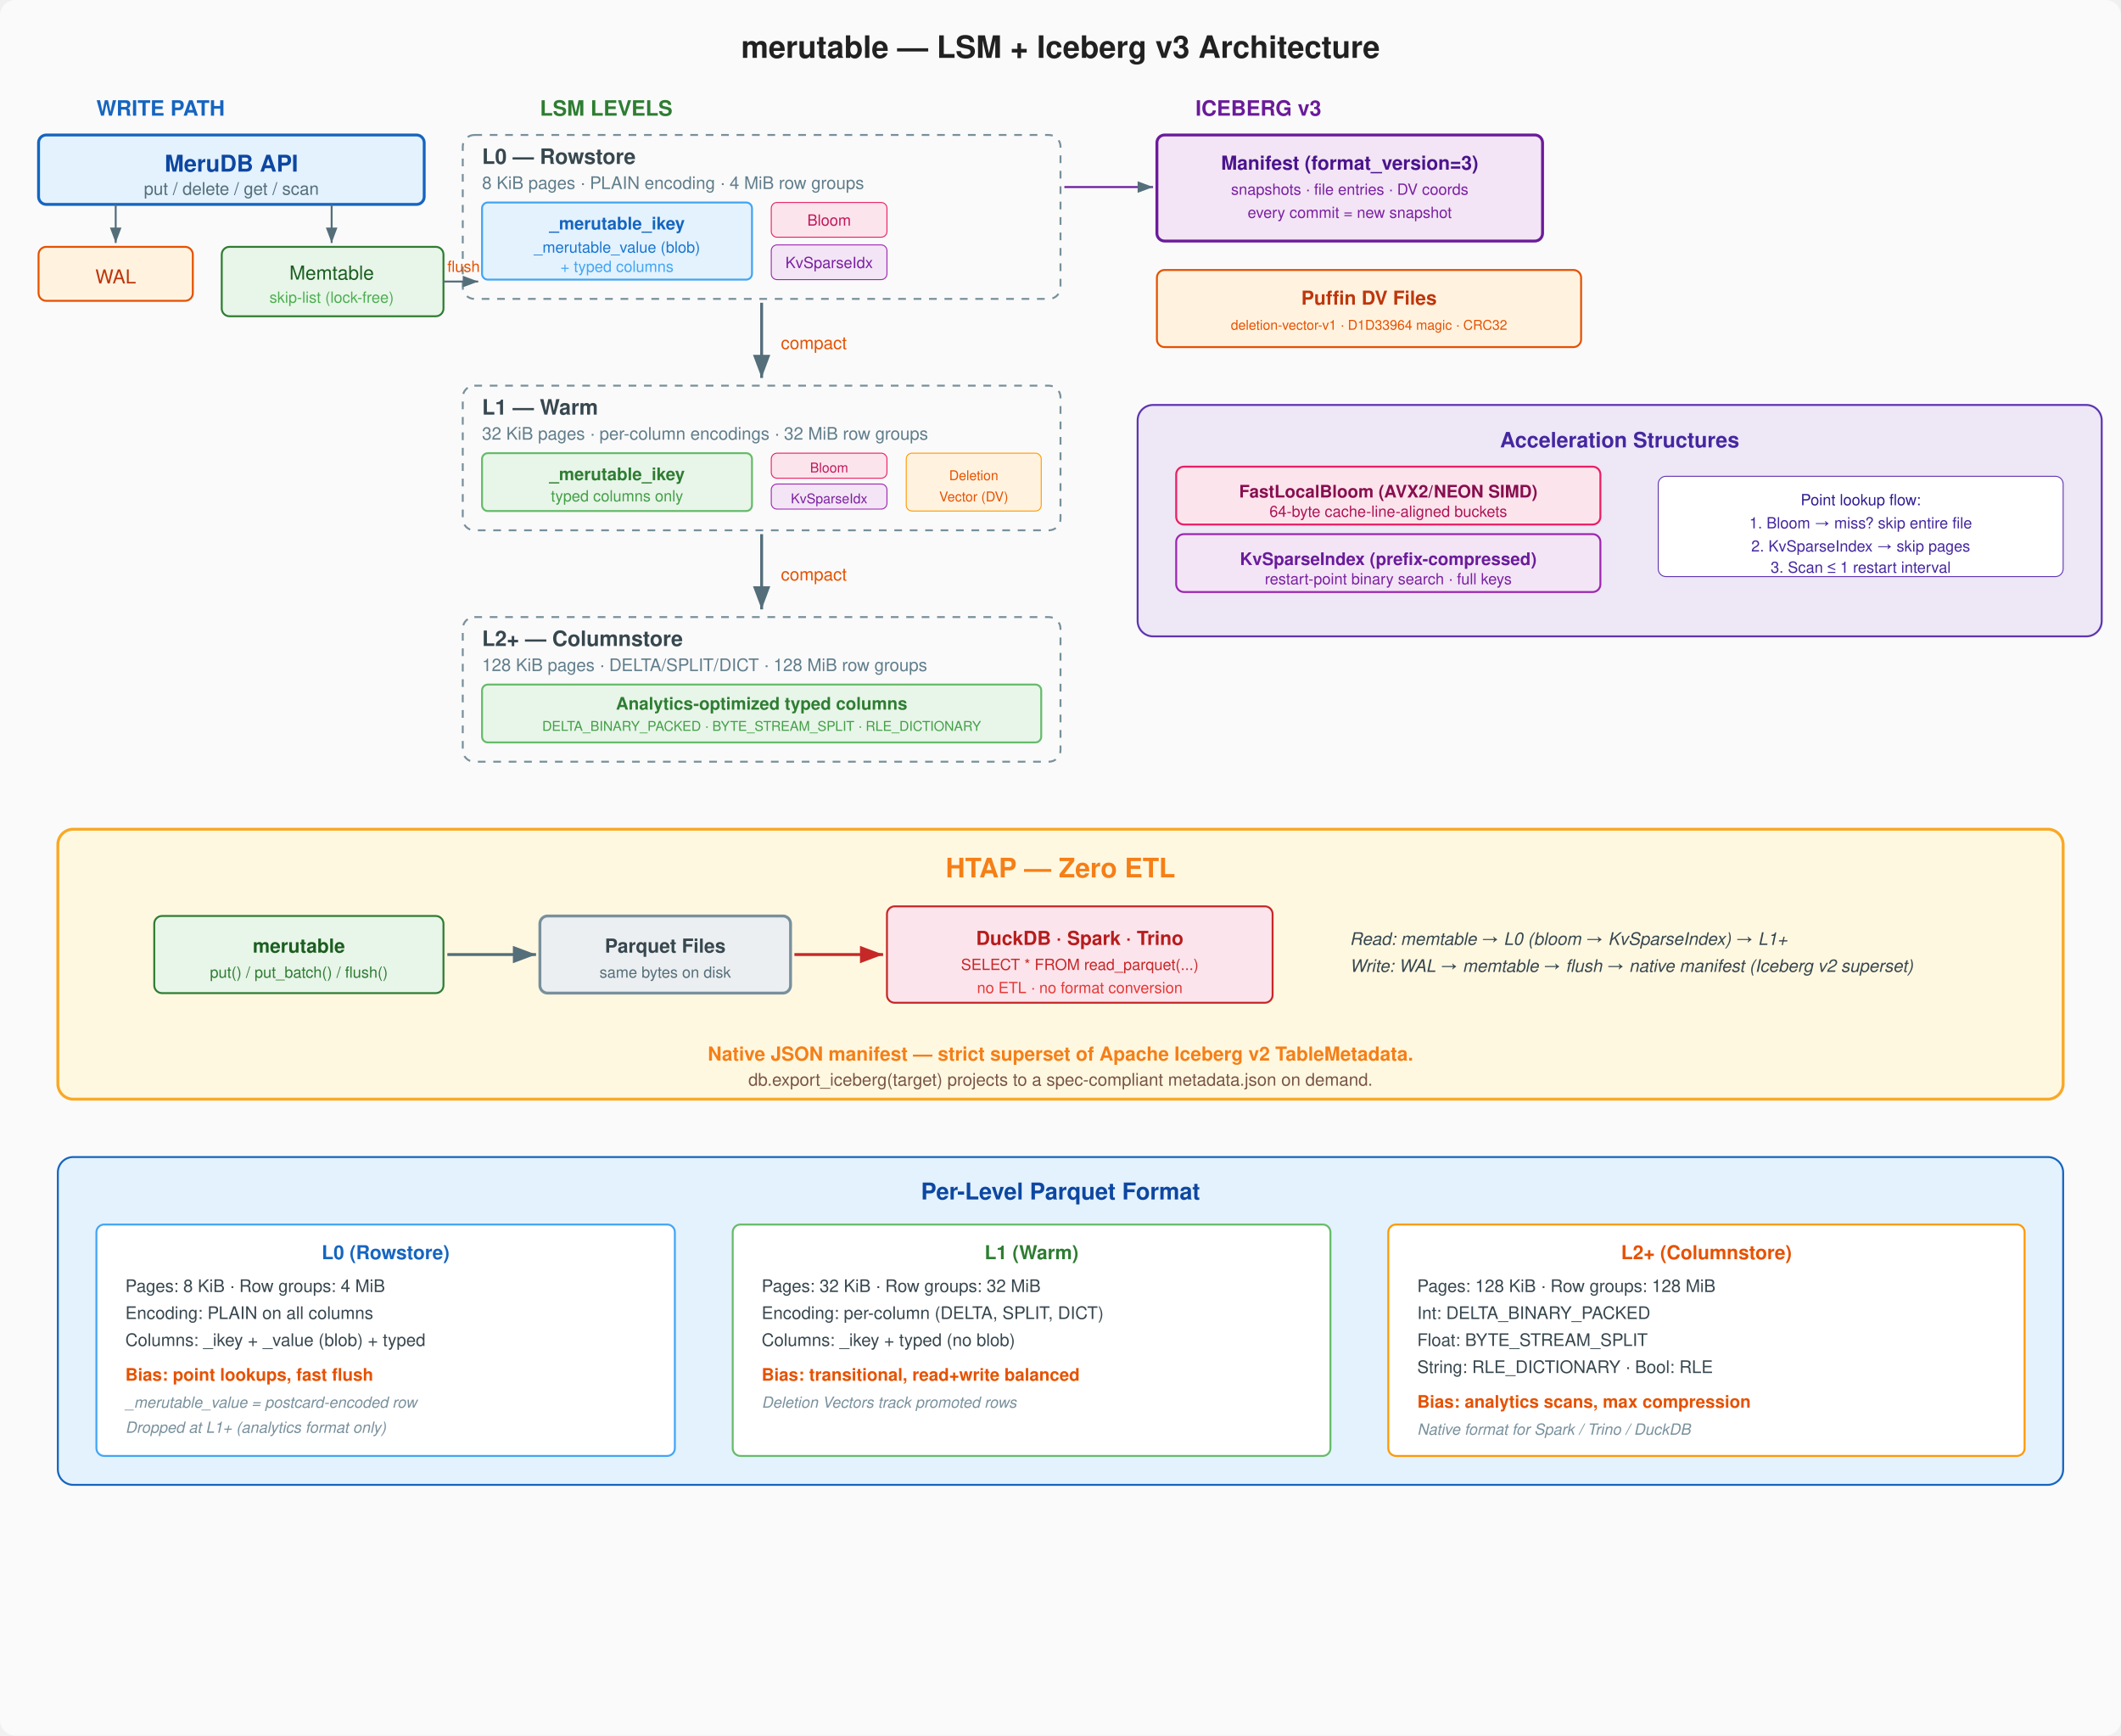
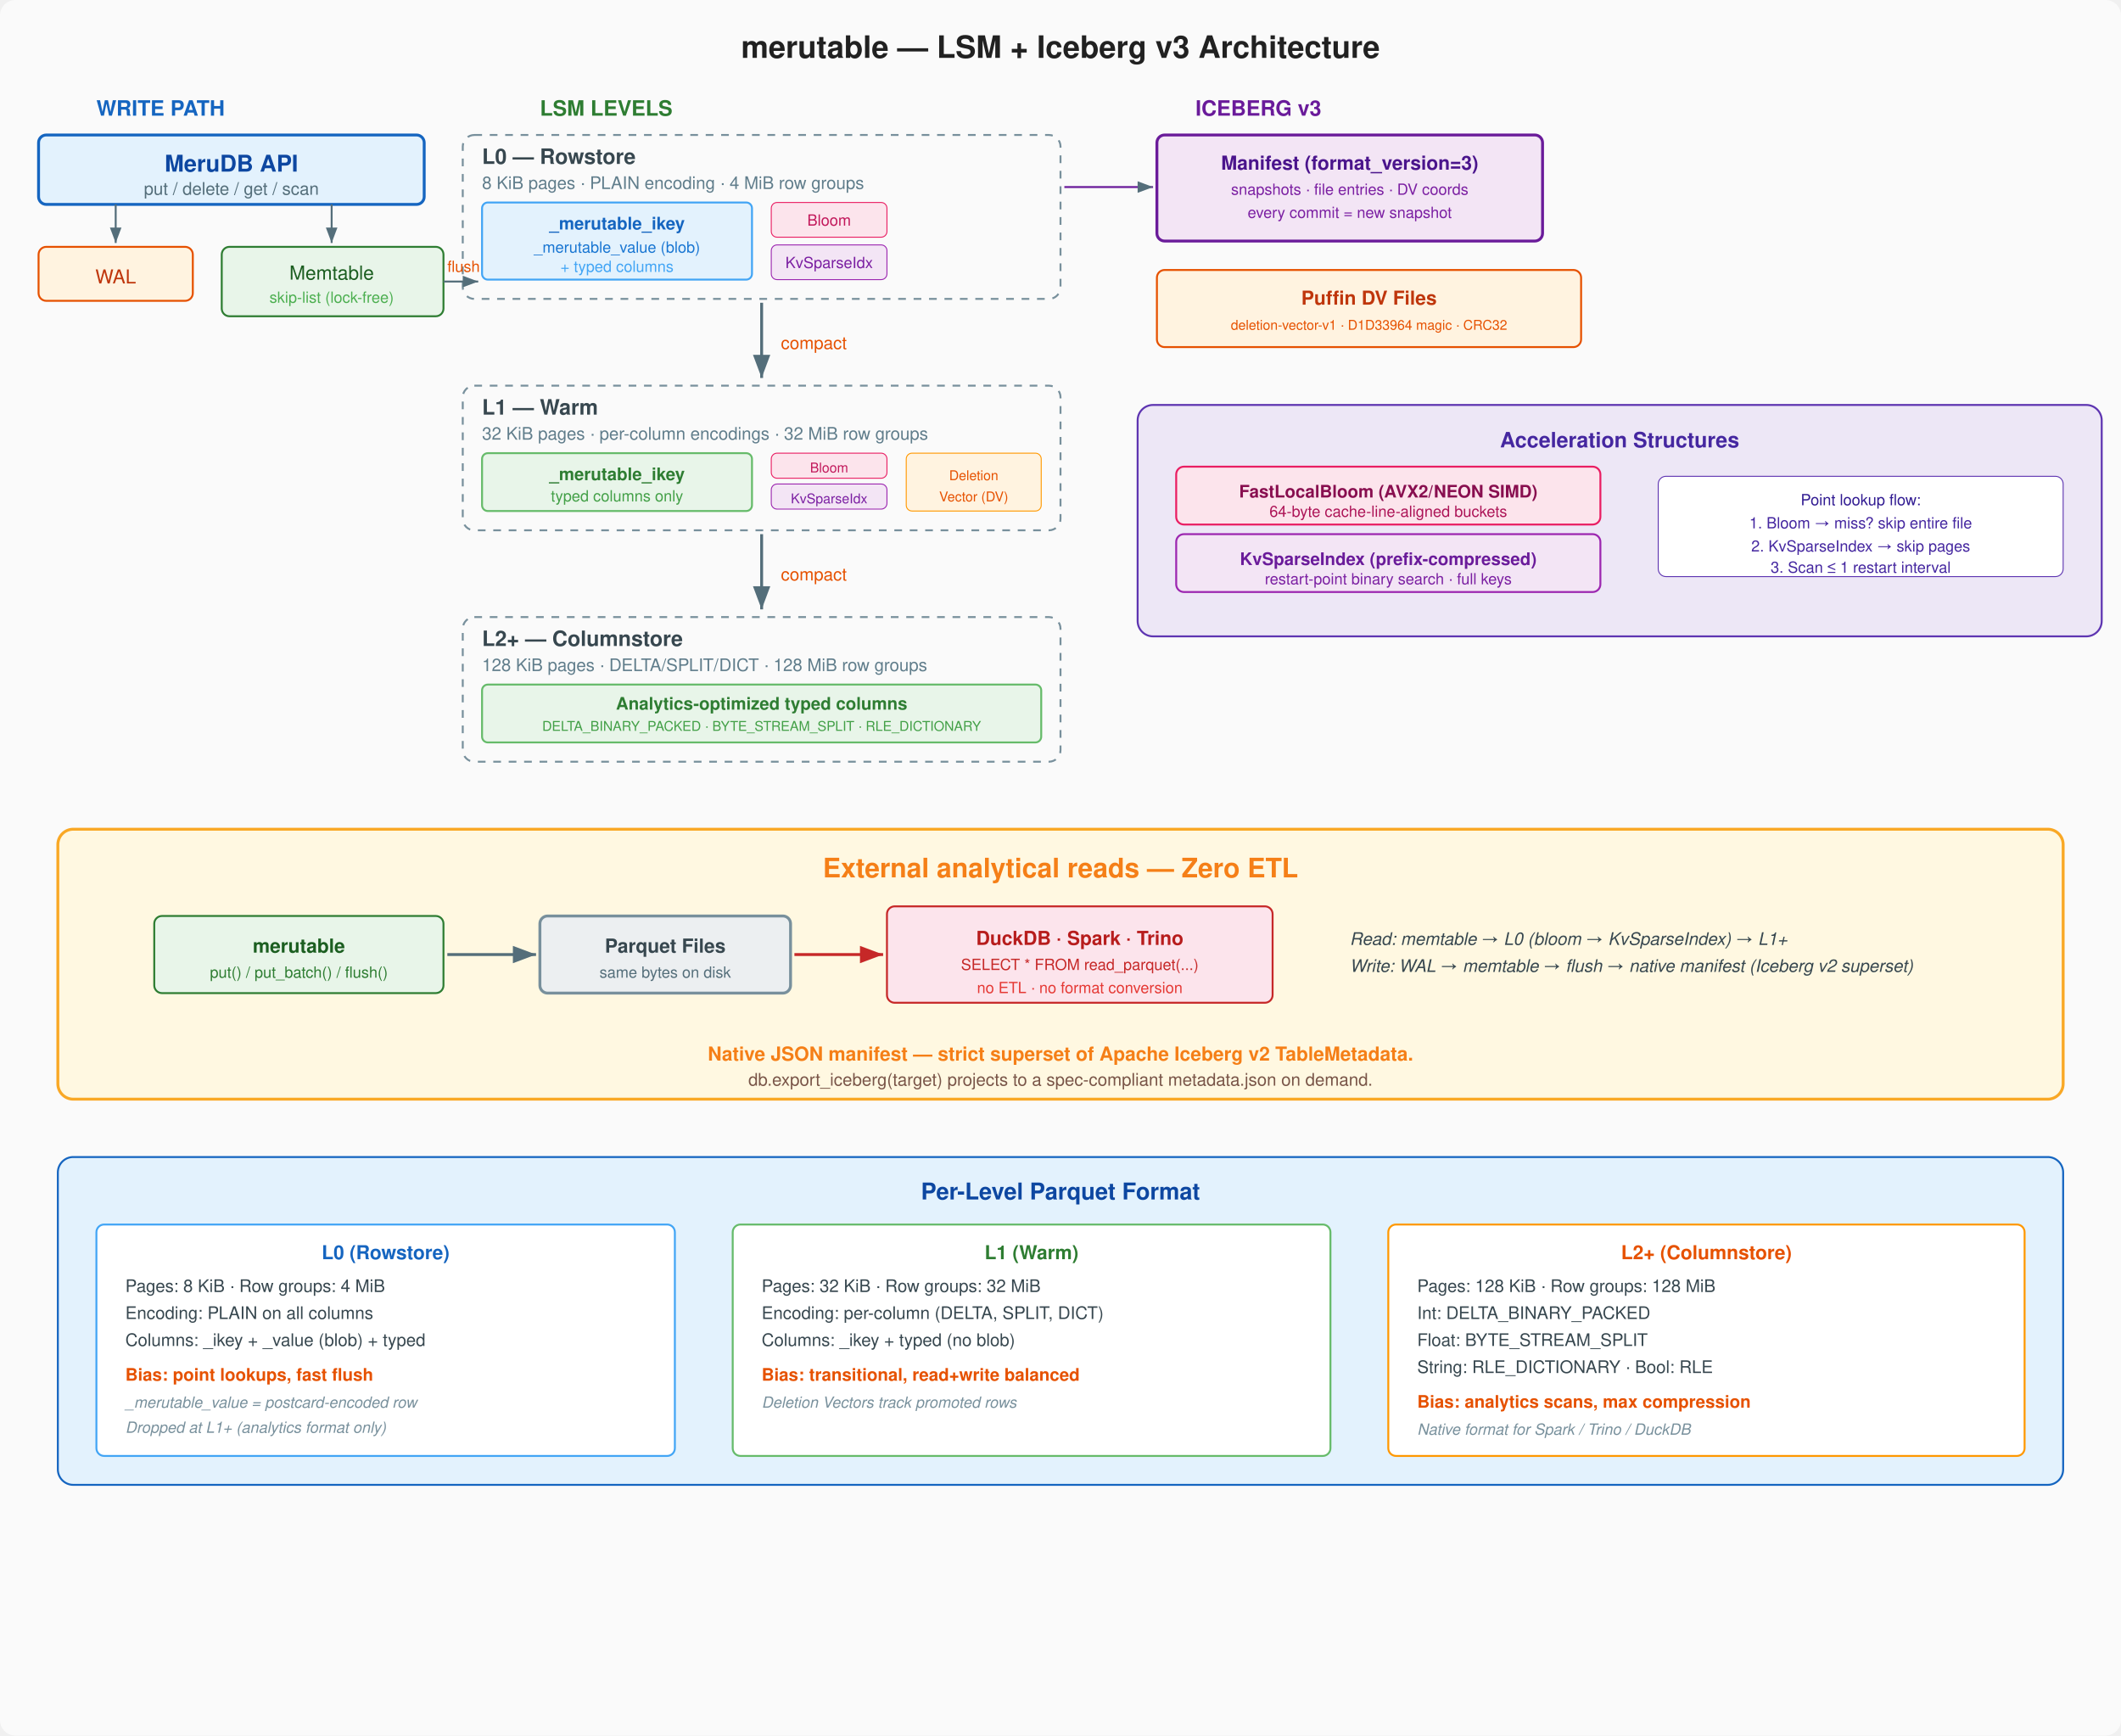
<svg xmlns="http://www.w3.org/2000/svg" viewBox="0 0 1100 900" font-family="system-ui,-apple-system,Helvetica,Arial,sans-serif" font-size="12">
  <defs>
    <marker id="arrow" markerWidth="8" markerHeight="6" refX="8" refY="3" orient="auto">
      <path d="M0,0 L8,3 L0,6 Z" fill="#546E7A" />
    </marker>
    <marker id="arrow-red" markerWidth="8" markerHeight="6" refX="8" refY="3" orient="auto">
      <path d="M0,0 L8,3 L0,6 Z" fill="#C62828" />
    </marker>
  </defs>
  <rect width="1100" height="900" fill="#FAFAFA" rx="8" />
  <text x="550" y="30" text-anchor="middle" font-size="16" font-weight="bold" fill="#212121">merutable — LSM + Iceberg v3 Architecture</text>
  <text x="50" y="60" font-size="11" font-weight="bold" fill="#1565C0">WRITE PATH</text>
  <rect x="20" y="70" width="200" height="36" rx="4" fill="#E3F2FD" stroke="#1565C0" stroke-width="1.5" />
  <text x="120" y="89" text-anchor="middle" font-weight="600" fill="#0D47A1">MeruDB API</text>
  <text x="120" y="101" text-anchor="middle" font-size="9" fill="#546E7A">put / delete / get / scan</text>
  <line x1="60" y1="106" x2="60" y2="126" stroke="#546E7A" stroke-width="1" marker-end="url(#arrow)" />
  <line x1="172" y1="106" x2="172" y2="126" stroke="#546E7A" stroke-width="1" marker-end="url(#arrow)" />
  <rect x="20" y="128" width="80" height="28" rx="4" fill="#FFF3E0" stroke="#E65100" stroke-width="1" />
  <text x="60" y="147" text-anchor="middle" font-size="10" fill="#BF360C">WAL</text>
  <rect x="115" y="128" width="115" height="36" rx="4" fill="#E8F5E9" stroke="#2E7D32" stroke-width="1" />
  <text x="172" y="145" text-anchor="middle" font-size="10" fill="#1B5E20">Memtable</text>
  <text x="172" y="157" text-anchor="middle" font-size="8" fill="#4CAF50">skip-list (lock-free)</text>
  <text x="280" y="60" font-size="11" font-weight="bold" fill="#2E7D32">LSM LEVELS</text>
  <rect x="240" y="70" width="310" height="85" rx="6" fill="none" stroke="#78909C" stroke-width="1" stroke-dasharray="4" />
  <text x="250" y="85" font-size="11" font-weight="bold" fill="#37474F">L0 — Rowstore</text>
  <text x="250" y="98" font-size="9" fill="#607D8B">8 KiB pages · PLAIN encoding · 4 MiB row groups</text>
  <rect x="250" y="105" width="140" height="40" rx="3" fill="#E3F2FD" stroke="#42A5F5" stroke-width="1" />
  <text x="320" y="119" text-anchor="middle" font-size="9" font-weight="600" fill="#1565C0">_merutable_ikey</text>
  <text x="320" y="131" text-anchor="middle" font-size="8" fill="#1976D2">_merutable_value (blob)</text>
  <text x="320" y="141" text-anchor="middle" font-size="8" fill="#42A5F5">+ typed columns</text>
  <rect x="400" y="105" width="60" height="18" rx="3" fill="#FCE4EC" stroke="#E91E63" stroke-width="0.5" />
  <text x="430" y="117" text-anchor="middle" font-size="8" fill="#C2185B">Bloom</text>
  <rect x="400" y="127" width="60" height="18" rx="3" fill="#F3E5F5" stroke="#9C27B0" stroke-width="0.5" />
  <text x="430" y="139" text-anchor="middle" font-size="8" fill="#7B1FA2">KvSparseIdx</text>
  <line x1="230" y1="146" x2="248" y2="146" stroke="#546E7A" stroke-width="1" marker-end="url(#arrow)" />
  <text x="232" y="141" font-size="8" fill="#E65100">flush</text>
  <line x1="395" y1="157" x2="395" y2="196" stroke="#546E7A" stroke-width="1.5" marker-end="url(#arrow)" />
  <text x="405" y="181" font-size="9" fill="#E65100">compact</text>
  <rect x="240" y="200" width="310" height="75" rx="6" fill="none" stroke="#78909C" stroke-width="1" stroke-dasharray="4" />
  <text x="250" y="215" font-size="11" font-weight="bold" fill="#37474F">L1 — Warm</text>
  <text x="250" y="228" font-size="9" fill="#607D8B">32 KiB pages · per-column encodings · 32 MiB row groups</text>
  <rect x="250" y="235" width="140" height="30" rx="3" fill="#E8F5E9" stroke="#66BB6A" stroke-width="1" />
  <text x="320" y="249" text-anchor="middle" font-size="9" font-weight="600" fill="#2E7D32">_merutable_ikey</text>
  <text x="320" y="260" text-anchor="middle" font-size="8" fill="#43A047">typed columns only</text>
  <rect x="400" y="235" width="60" height="13" rx="3" fill="#FCE4EC" stroke="#E91E63" stroke-width="0.5" />
  <text x="430" y="245" text-anchor="middle" font-size="7" fill="#C2185B">Bloom</text>
  <rect x="400" y="251" width="60" height="13" rx="3" fill="#F3E5F5" stroke="#9C27B0" stroke-width="0.5" />
  <text x="430" y="261" text-anchor="middle" font-size="7" fill="#7B1FA2">KvSparseIdx</text>
  <rect x="470" y="235" width="70" height="30" rx="3" fill="#FFF3E0" stroke="#FF9800" stroke-width="0.5" />
  <text x="505" y="249" text-anchor="middle" font-size="7" fill="#E65100">Deletion</text>
  <text x="505" y="260" text-anchor="middle" font-size="7" fill="#E65100">Vector (DV)</text>
  <line x1="395" y1="277" x2="395" y2="316" stroke="#546E7A" stroke-width="1.5" marker-end="url(#arrow)" />
  <text x="405" y="301" font-size="9" fill="#E65100">compact</text>
  <rect x="240" y="320" width="310" height="75" rx="6" fill="none" stroke="#78909C" stroke-width="1" stroke-dasharray="4" />
  <text x="250" y="335" font-size="11" font-weight="bold" fill="#37474F">L2+ — Columnstore</text>
  <text x="250" y="348" font-size="9" fill="#607D8B">128 KiB pages · DELTA/SPLIT/DICT · 128 MiB row groups</text>
  <rect x="250" y="355" width="290" height="30" rx="3" fill="#E8F5E9" stroke="#66BB6A" stroke-width="1" />
  <text x="395" y="368" text-anchor="middle" font-size="9" font-weight="600" fill="#2E7D32">Analytics-optimized typed columns</text>
  <text x="395" y="379" text-anchor="middle" font-size="7" fill="#43A047">DELTA_BINARY_PACKED · BYTE_STREAM_SPLIT · RLE_DICTIONARY</text>
  <text x="620" y="60" font-size="11" font-weight="bold" fill="#6A1B9A">ICEBERG v3</text>
  <rect x="600" y="70" width="200" height="55" rx="4" fill="#F3E5F5" stroke="#6A1B9A" stroke-width="1.5" />
  <text x="700" y="88" text-anchor="middle" font-size="10" font-weight="600" fill="#4A148C">Manifest (format_version=3)</text>
  <text x="700" y="101" text-anchor="middle" font-size="8" fill="#7B1FA2">snapshots · file entries · DV coords</text>
  <text x="700" y="113" text-anchor="middle" font-size="8" fill="#7B1FA2">every commit = new snapshot</text>
  <rect x="600" y="140" width="220" height="40" rx="4" fill="#FFF3E0" stroke="#E65100" stroke-width="1" />
  <text x="710" y="158" text-anchor="middle" font-size="10" font-weight="600" fill="#BF360C">Puffin DV Files</text>
  <text x="710" y="171" text-anchor="middle" font-size="7" fill="#E65100">deletion-vector-v1 · D1D33964 magic · CRC32</text>
  <line x1="552" y1="97" x2="598" y2="97" stroke="#6A1B9A" stroke-width="1" marker-end="url(#arrow)" />
  <rect x="590" y="210" width="500" height="120" rx="8" fill="#EDE7F6" stroke="#5E35B1" stroke-width="1" />
  <text x="840" y="232" text-anchor="middle" font-size="11" font-weight="bold" fill="#4527A0">Acceleration Structures</text>
  <rect x="610" y="242" width="220" height="30" rx="4" fill="#FCE4EC" stroke="#E91E63" stroke-width="1" />
  <text x="720" y="258" text-anchor="middle" font-size="9" font-weight="600" fill="#880E4F">FastLocalBloom (AVX2/NEON SIMD)</text>
  <text x="720" y="268" text-anchor="middle" font-size="8" fill="#AD1457">64-byte cache-line-aligned buckets</text>
  <rect x="610" y="277" width="220" height="30" rx="4" fill="#F3E5F5" stroke="#9C27B0" stroke-width="1" />
  <text x="720" y="293" text-anchor="middle" font-size="9" font-weight="600" fill="#6A1B9A">KvSparseIndex (prefix-compressed)</text>
  <text x="720" y="303" text-anchor="middle" font-size="8" fill="#7B1FA2">restart-point binary search · full keys</text>
  <rect x="860" y="247" width="210" height="52" rx="4" fill="white" stroke="#5E35B1" stroke-width="0.5" />
  <text x="965" y="262" text-anchor="middle" font-size="8" fill="#311B92">Point lookup flow:</text>
  <text x="965" y="274" text-anchor="middle" font-size="8" fill="#4527A0">1. Bloom → miss? skip entire file</text>
  <text x="965" y="286" text-anchor="middle" font-size="8" fill="#4527A0">2. KvSparseIndex → skip pages</text>
  <text x="965" y="297" text-anchor="middle" font-size="8" fill="#4527A0">3. Scan ≤ 1 restart interval</text>
  <rect x="30" y="430" width="1040" height="140" rx="8" fill="#FFF8E1" stroke="#F9A825" stroke-width="1.5" />
-   <text x="550" y="455" text-anchor="middle" font-size="14" font-weight="bold" fill="#F57F17">HTAP — Zero ETL</text>
+   <text x="550" y="455" text-anchor="middle" font-size="14" font-weight="bold" fill="#F57F17">External analytical reads — Zero ETL</text>
  <rect x="80" y="475" width="150" height="40" rx="4" fill="#E8F5E9" stroke="#2E7D32" stroke-width="1" />
  <text x="155" y="494" text-anchor="middle" font-size="10" font-weight="600" fill="#1B5E20">merutable</text>
  <text x="155" y="507" text-anchor="middle" font-size="8" fill="#2E7D32">put() / put_batch() / flush()</text>
  <line x1="232" y1="495" x2="278" y2="495" stroke="#546E7A" stroke-width="1.5" marker-end="url(#arrow)" />
  <rect x="280" y="475" width="130" height="40" rx="4" fill="#ECEFF1" stroke="#78909C" stroke-width="1.5" />
  <text x="345" y="494" text-anchor="middle" font-size="10" font-weight="bold" fill="#37474F">Parquet Files</text>
  <text x="345" y="507" text-anchor="middle" font-size="8" fill="#546E7A">same bytes on disk</text>
  <line x1="412" y1="495" x2="458" y2="495" stroke="#C62828" stroke-width="1.5" marker-end="url(#arrow-red)" />
  <rect x="460" y="470" width="200" height="50" rx="4" fill="#FCE4EC" stroke="#C62828" stroke-width="1" />
  <text x="560" y="490" text-anchor="middle" font-size="10" font-weight="600" fill="#B71C1C">DuckDB · Spark · Trino</text>
  <text x="560" y="503" text-anchor="middle" font-size="8" fill="#C62828">SELECT * FROM read_parquet(...)</text>
  <text x="560" y="515" text-anchor="middle" font-size="8" fill="#E53935">no ETL · no format conversion</text>
  <text x="700" y="490" font-size="9" fill="#37474F" font-style="italic">Read: memtable → L0 (bloom → KvSparseIndex) → L1+</text>
  <text x="700" y="504" font-size="9" fill="#37474F" font-style="italic">Write: WAL → memtable → flush → native manifest (Iceberg v2 superset)</text>
  <text x="550" y="550" text-anchor="middle" font-size="10" fill="#F57F17" font-weight="600">Native JSON manifest — strict superset of Apache Iceberg v2 TableMetadata.</text>
  <text x="550" y="563" text-anchor="middle" font-size="9" fill="#795548">db.export_iceberg(target) projects to a spec-compliant metadata.json on demand.</text>
  <rect x="30" y="600" width="1040" height="170" rx="8" fill="#E3F2FD" stroke="#1565C0" stroke-width="1" />
  <text x="550" y="622" text-anchor="middle" font-size="12" font-weight="bold" fill="#0D47A1">Per-Level Parquet Format</text>
  <rect x="50" y="635" width="300" height="120" rx="4" fill="white" stroke="#42A5F5" stroke-width="1" />
  <text x="200" y="653" text-anchor="middle" font-size="10" font-weight="bold" fill="#1565C0">L0 (Rowstore)</text>
  <text x="65" y="670" font-size="9" fill="#37474F">Pages: 8 KiB · Row groups: 4 MiB</text>
  <text x="65" y="684" font-size="9" fill="#37474F">Encoding: PLAIN on all columns</text>
  <text x="65" y="698" font-size="9" fill="#37474F">Columns: _ikey + _value (blob) + typed</text>
  <text x="65" y="716" font-size="9" fill="#E65100" font-weight="600">Bias: point lookups, fast flush</text>
  <text x="65" y="730" font-size="8" fill="#78909C" font-style="italic">_merutable_value = postcard-encoded row</text>
  <text x="65" y="743" font-size="8" fill="#78909C" font-style="italic">Dropped at L1+ (analytics format only)</text>
  <rect x="380" y="635" width="310" height="120" rx="4" fill="white" stroke="#66BB6A" stroke-width="1" />
  <text x="535" y="653" text-anchor="middle" font-size="10" font-weight="bold" fill="#2E7D32">L1 (Warm)</text>
  <text x="395" y="670" font-size="9" fill="#37474F">Pages: 32 KiB · Row groups: 32 MiB</text>
  <text x="395" y="684" font-size="9" fill="#37474F">Encoding: per-column (DELTA, SPLIT, DICT)</text>
  <text x="395" y="698" font-size="9" fill="#37474F">Columns: _ikey + typed (no blob)</text>
  <text x="395" y="716" font-size="9" fill="#E65100" font-weight="600">Bias: transitional, read+write balanced</text>
  <text x="395" y="730" font-size="8" fill="#78909C" font-style="italic">Deletion Vectors track promoted rows</text>
  <rect x="720" y="635" width="330" height="120" rx="4" fill="white" stroke="#FF9800" stroke-width="1" />
  <text x="885" y="653" text-anchor="middle" font-size="10" font-weight="bold" fill="#E65100">L2+ (Columnstore)</text>
  <text x="735" y="670" font-size="9" fill="#37474F">Pages: 128 KiB · Row groups: 128 MiB</text>
  <text x="735" y="684" font-size="9" fill="#37474F">Int: DELTA_BINARY_PACKED</text>
  <text x="735" y="698" font-size="9" fill="#37474F">Float: BYTE_STREAM_SPLIT</text>
  <text x="735" y="712" font-size="9" fill="#37474F">String: RLE_DICTIONARY · Bool: RLE</text>
  <text x="735" y="730" font-size="9" fill="#E65100" font-weight="600">Bias: analytics scans, max compression</text>
  <text x="735" y="744" font-size="8" fill="#78909C" font-style="italic">Native format for Spark / Trino / DuckDB</text>
</svg>
